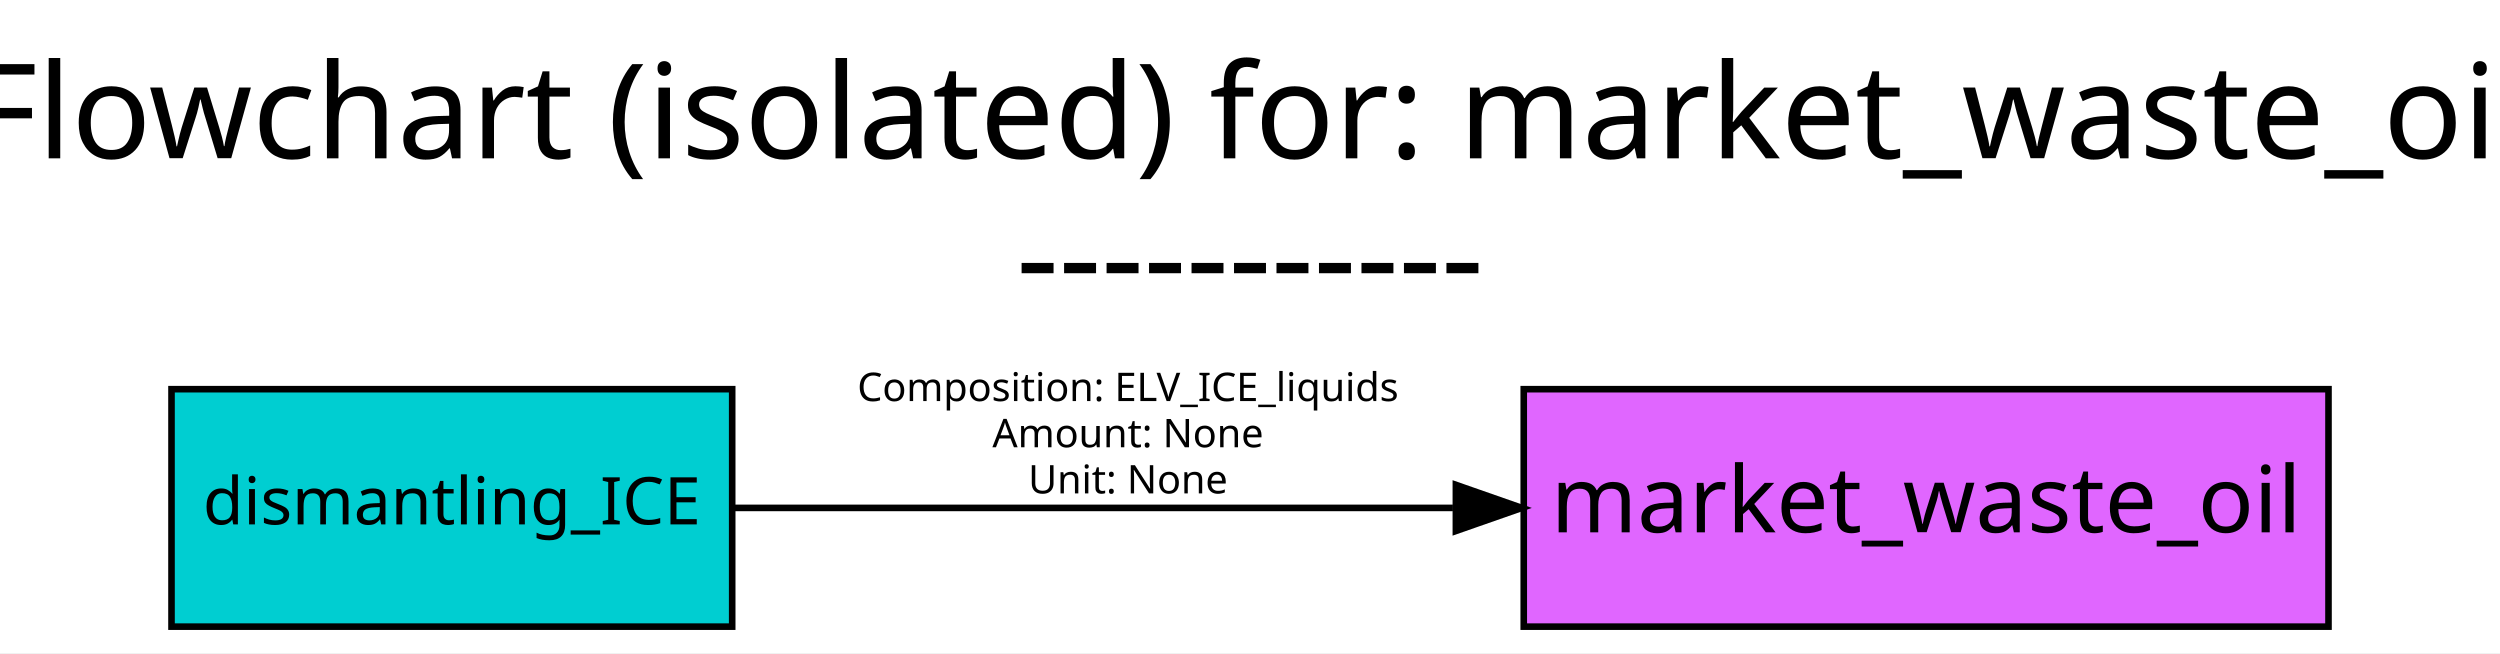
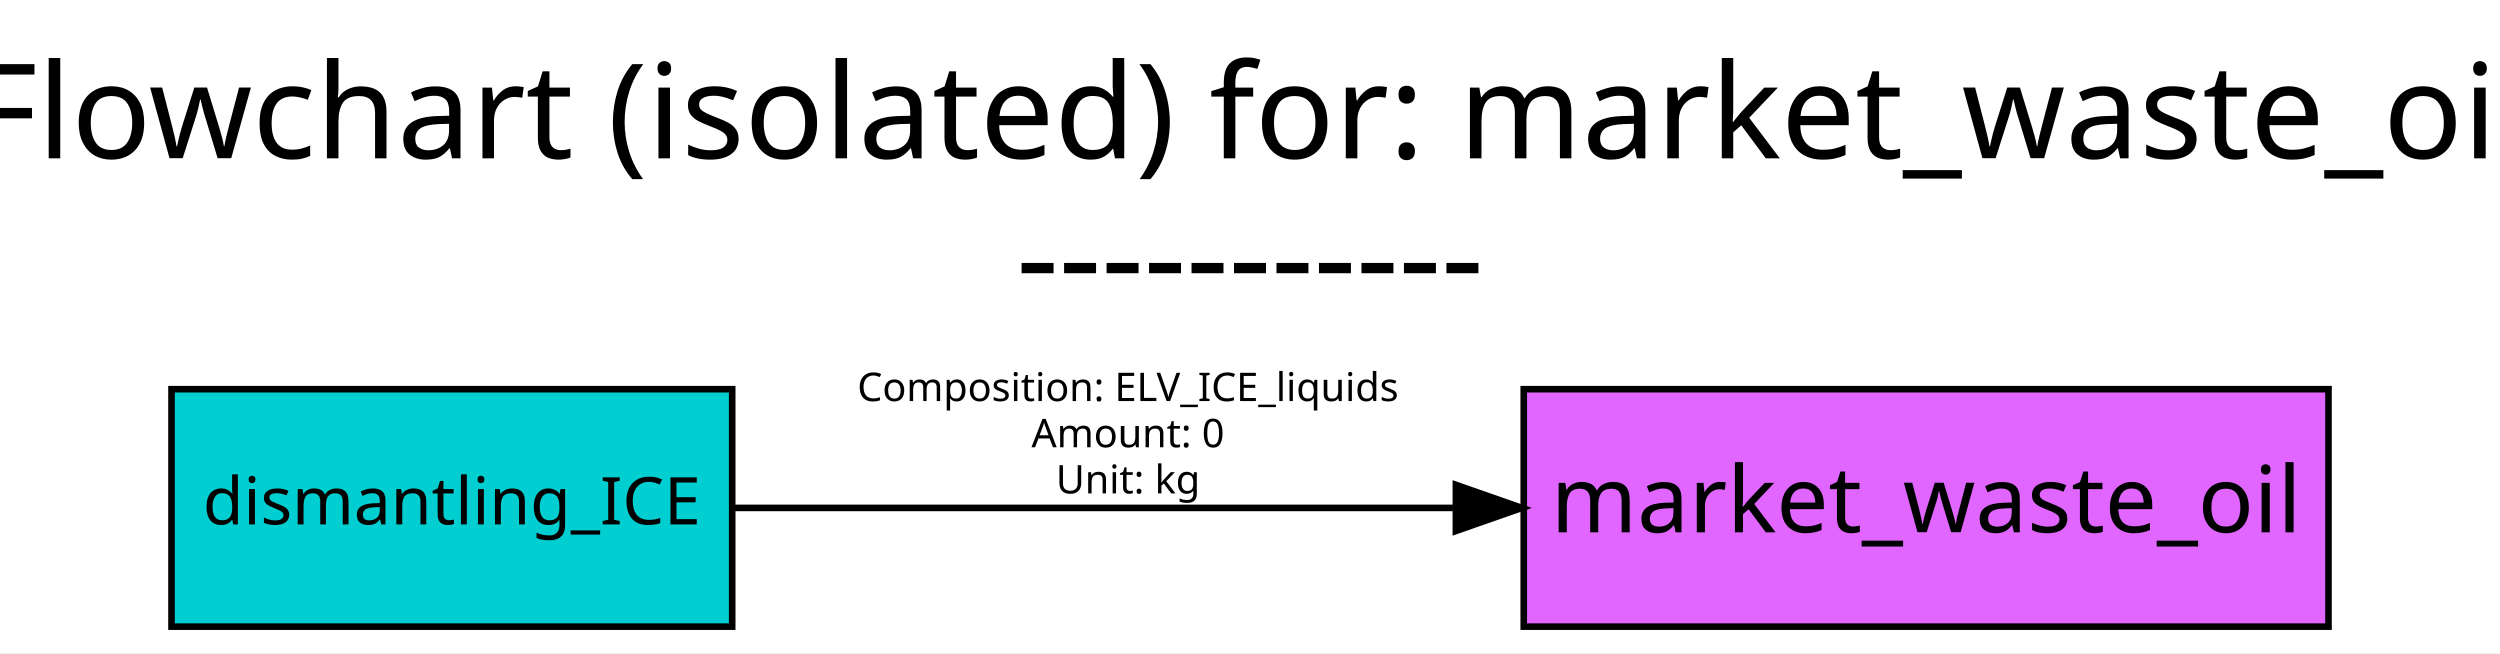
<svg xmlns="http://www.w3.org/2000/svg" width="379pt" height="99pt" viewBox="0.00 0.00 379.00 99.00">
  <g id="graph0" class="graph" transform="scale(1 1) rotate(0) translate(4 95)">
    <polygon fill="white" stroke="transparent" points="-4,4 -4,-95 375,-95 375,4 -4,4" />
    <text text-anchor="middle" x="185.5" y="-71" font-family="Cabin" font-size="20.00">Flowchart (isolated) for: market_waste_oil</text>
    <text text-anchor="middle" x="185.5" y="-49" font-family="Cabin" font-size="20.00">-----------</text>
    <g id="node1" class="node">
      <polygon fill="#e066ff" stroke="black" points="349,-36 227,-36 227,0 349,0 349,-36" />
      <text text-anchor="middle" x="288" y="-14.3" font-family="Cabin" font-size="14.00">market_waste_oil</text>
    </g>
    <g id="node2" class="node">
      <polygon fill="darkturquoise" stroke="black" points="107,-36 22,-36 22,0 107,0 107,-36" />
      <text text-anchor="middle" x="64.5" y="-15.5" font-family="Cabin" font-size="10.00">dismantling_ICE</text>
    </g>
    <g id="edge1" class="edge">
      <path fill="none" stroke="black" d="M107.16,-18C137.84,-18 180.31,-18 216.26,-18" />
      <polygon fill="black" stroke="black" points="216.71,-21.5 226.71,-18 216.71,-14.5 216.71,-21.5" />
      <text text-anchor="middle" x="167" y="-34.2" font-family="Cabin" font-size="6.00">Composition: ELV_ICE_liquids</text>
-       <text text-anchor="middle" x="167" y="-27.2" font-family="Cabin" font-size="6.00">Amount: None </text>
-       <text text-anchor="middle" x="167" y="-20.2" font-family="Cabin" font-size="6.00">Unit: None</text>
+       <text text-anchor="middle" x="167" y="-27.2" font-family="Cabin" font-size="6.00">Amount: 0 </text>
+       <text text-anchor="middle" x="167" y="-20.2" font-family="Cabin" font-size="6.00">Unit: kg</text>
    </g>
  </g>
</svg>
